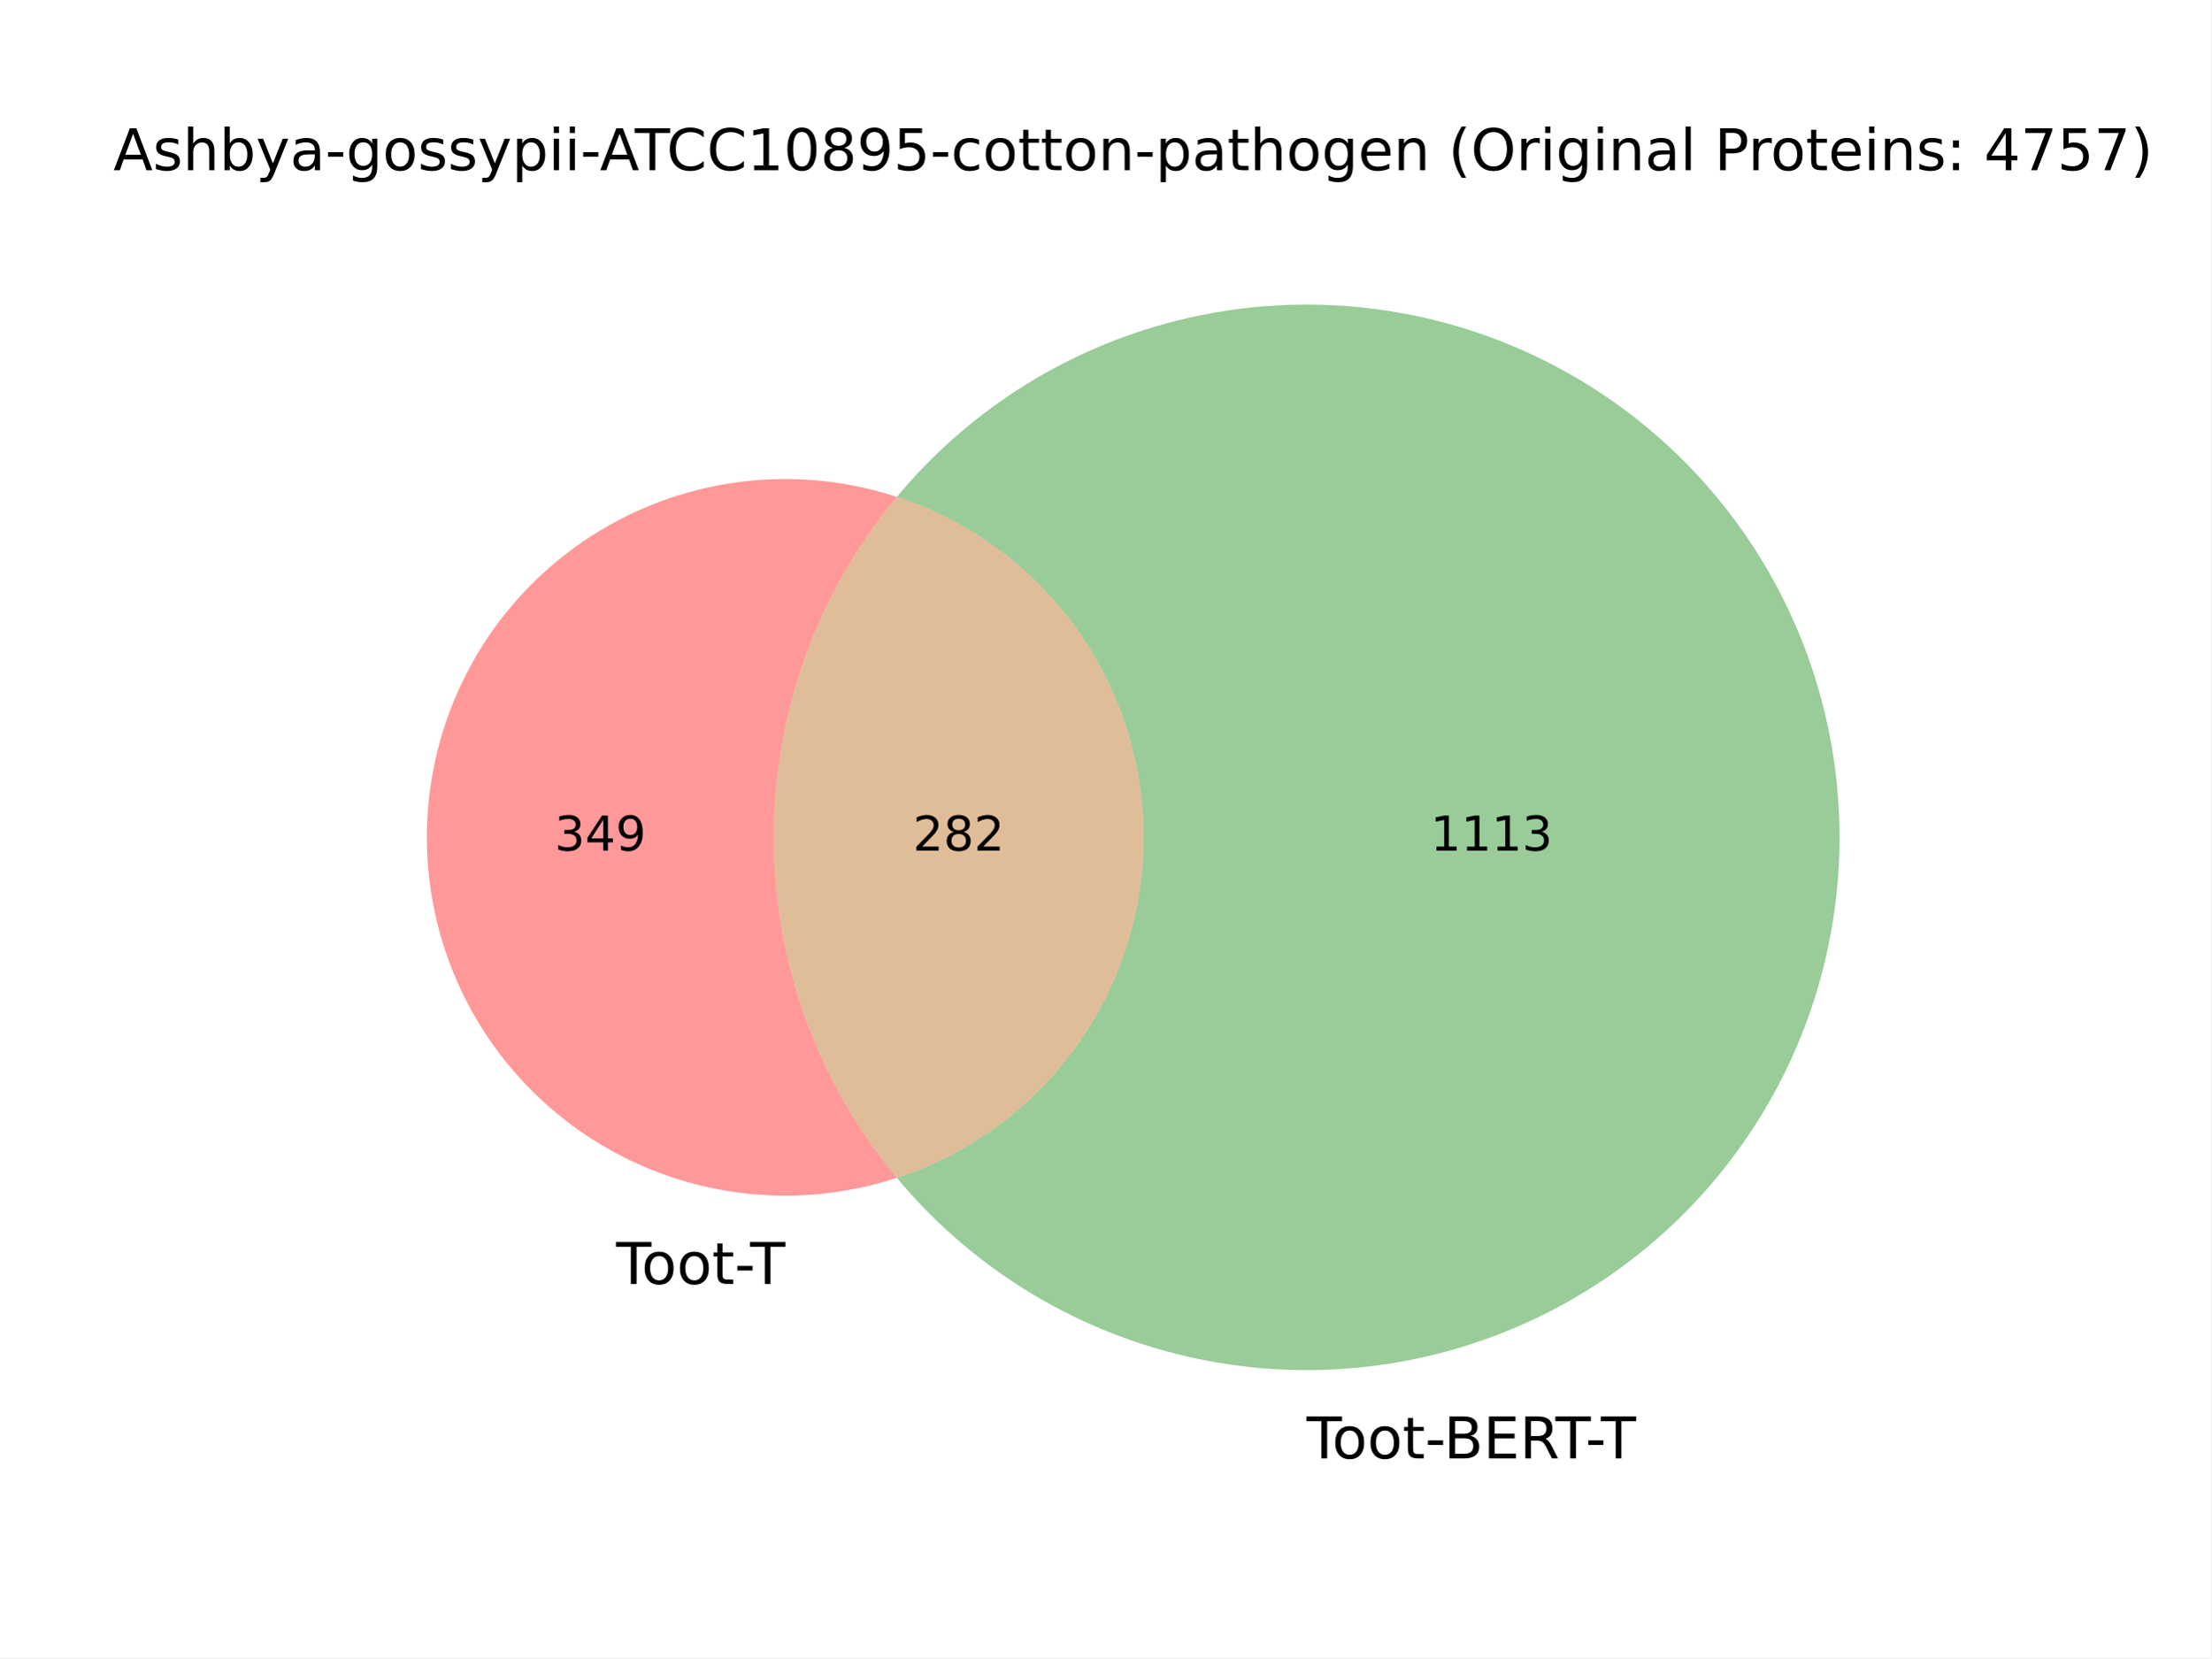
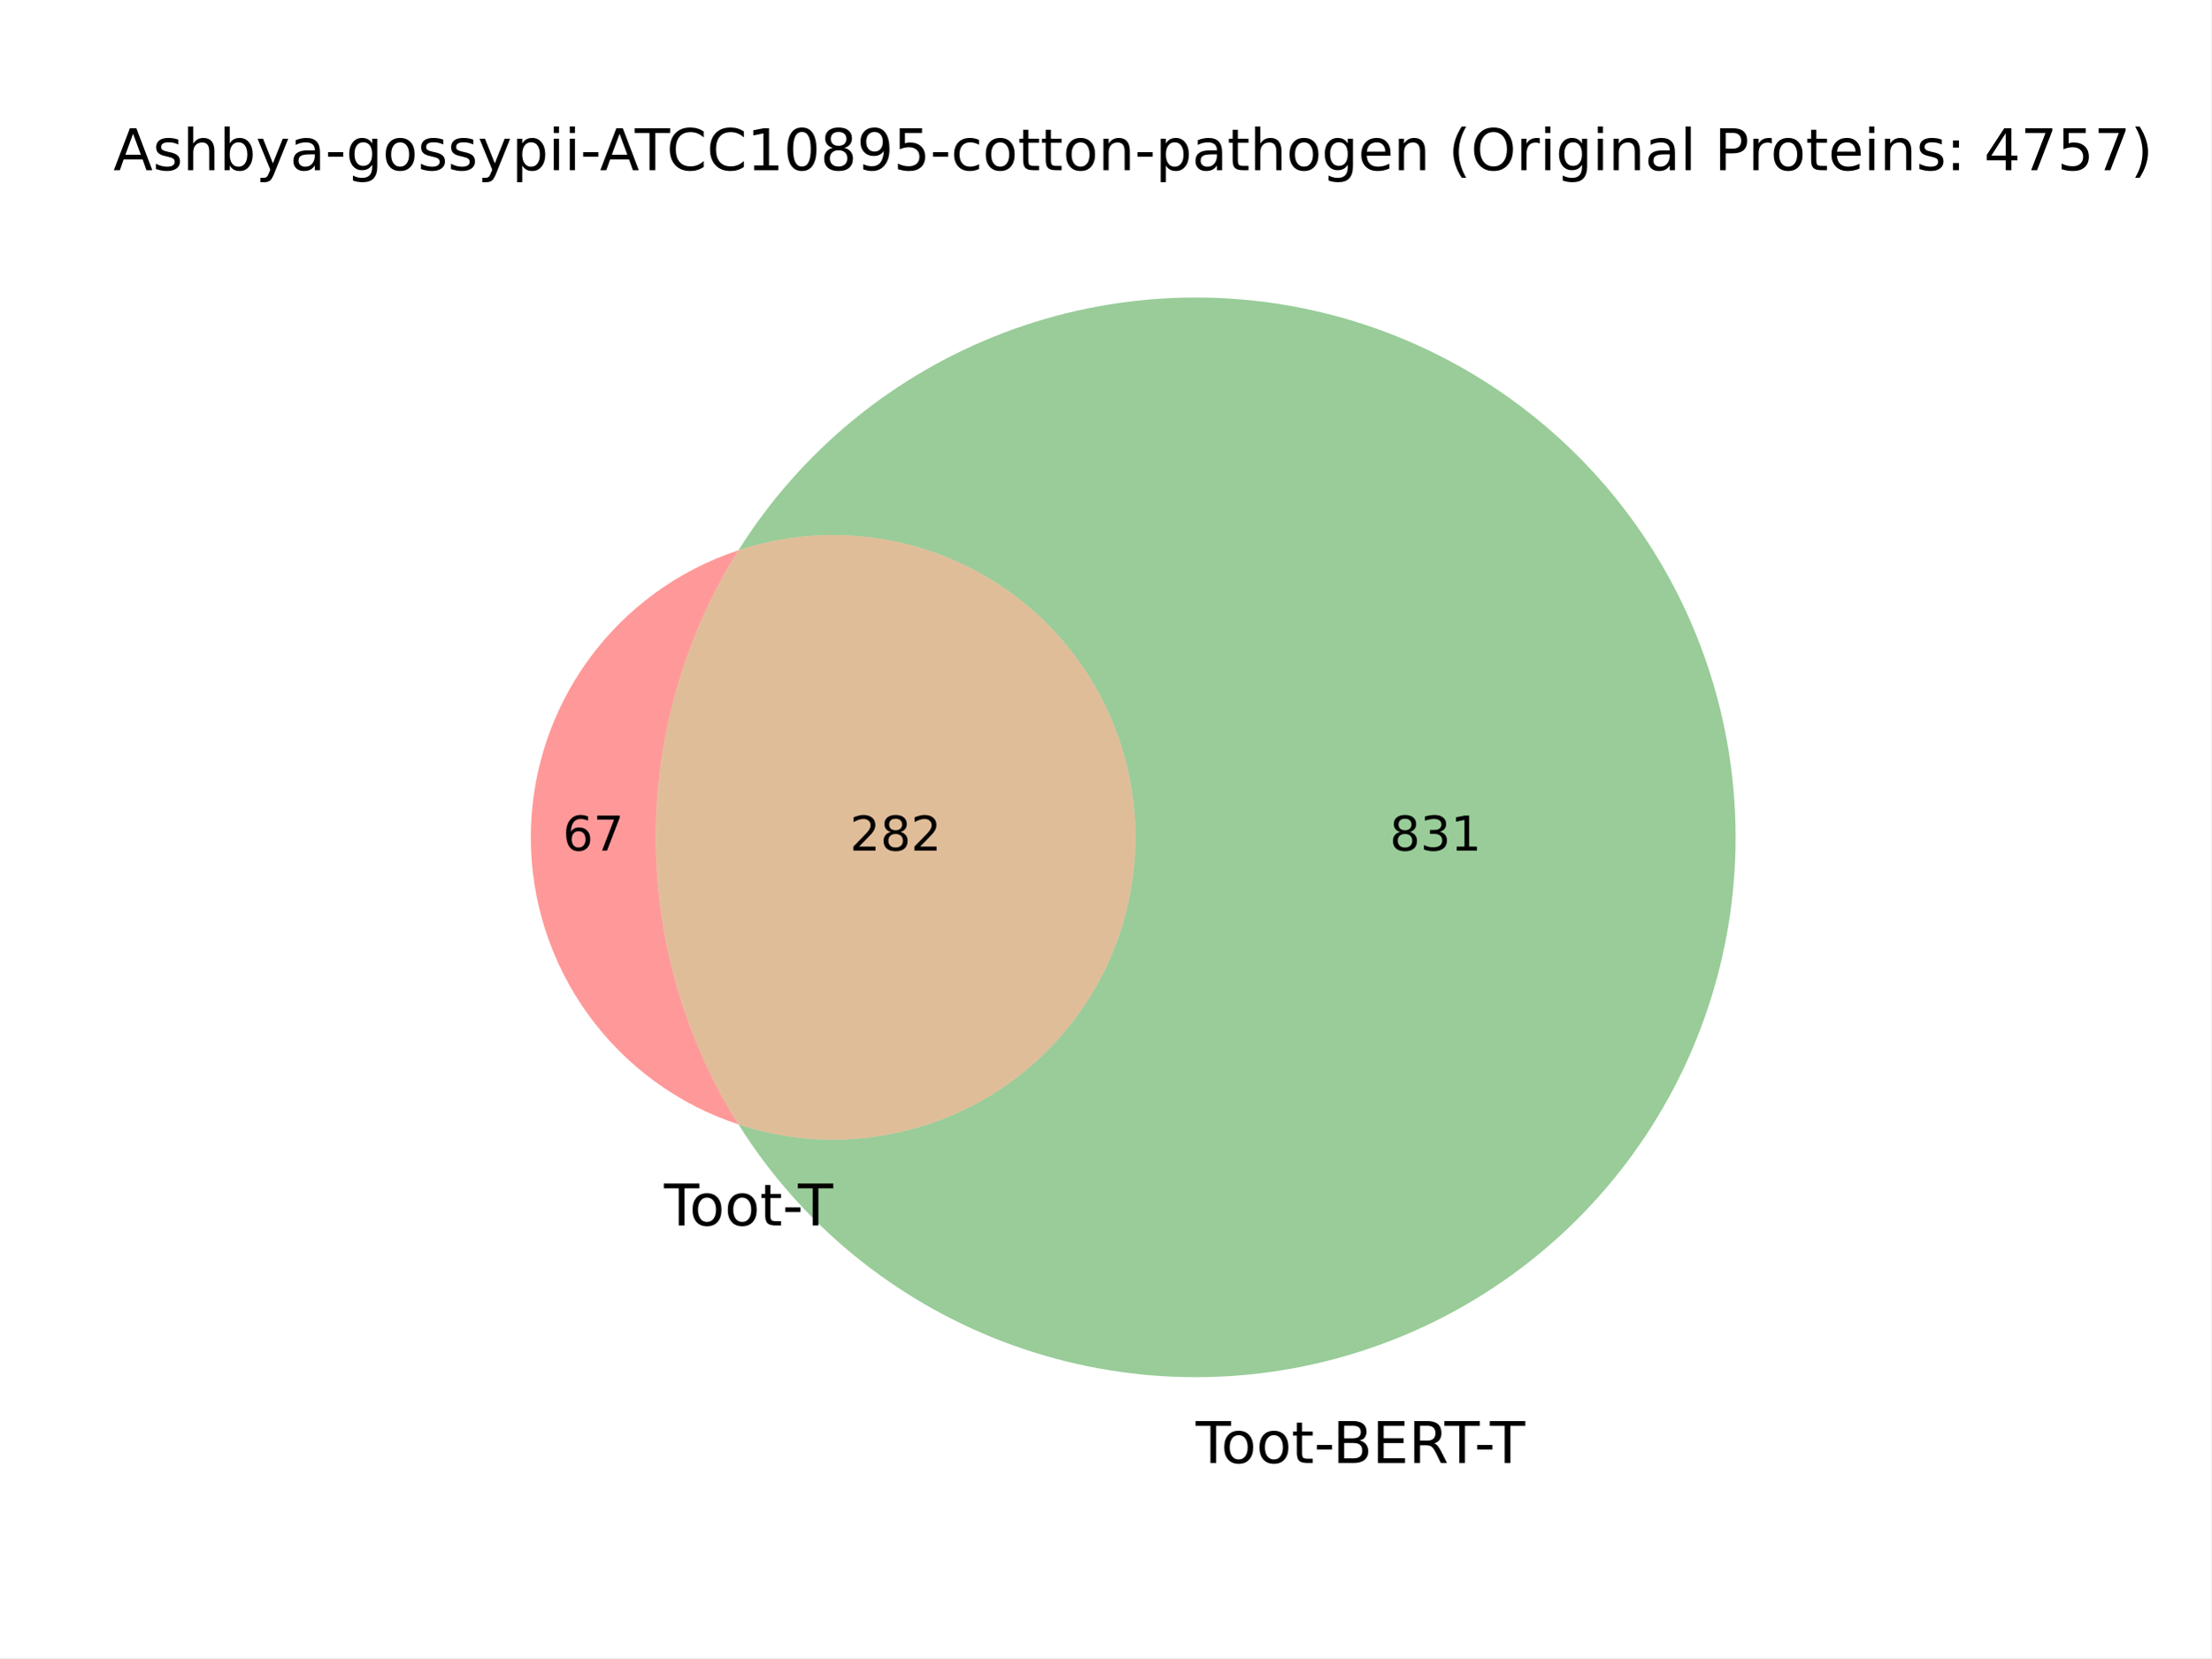
<svg xmlns="http://www.w3.org/2000/svg" xmlns:xlink="http://www.w3.org/1999/xlink" width="460.8pt" height="345.6pt" viewBox="0 0 460.8 345.6" version="1.1">
  <defs>
    <style type="text/css">*{stroke-linejoin: round; stroke-linecap: butt}</style>
  </defs>
  <g id="figure_1">
    <g id="patch_1">
      <path d="M 0 345.6  L 460.8 345.6  L 460.8 0  L 0 0  z " style="fill: #ffffff" />
    </g>
    <g id="axes_1">
      <g id="patch_2">
-         <path d="M 186.907 245.497  C 170.343 225.563 161.27 200.446 161.27 174.528  C 161.27 148.61 170.343 123.493 186.907 103.559  C 175.692 99.882 163.763 98.915 152.103 100.738  C 140.442 102.561 129.378 107.123 119.82 114.048  C 110.263 120.972 102.481 130.065 97.116 140.577  C 91.751 151.09 88.953 162.726 88.953 174.528  C 88.953 186.33 91.751 197.966 97.116 208.479  C 102.481 218.991 110.263 228.084 119.82 235.008  C 129.378 241.933 140.442 246.495 152.103 248.318  C 163.763 250.141 175.692 249.174 186.907 245.497  " clip-path="url(#pf8f9fa66c3)" style="fill: #ff0000; opacity: 0.4" />
+         <path d="M 153.898 234.37  C 142.64 216.443 136.666 195.697 136.666 174.528  C 136.666 153.359 142.64 132.613 153.898 114.686  C 141.306 118.837 130.339 126.857 122.568 137.6  C 114.798 148.343 110.613 161.269 110.613 174.528  C 110.613 187.787 114.798 200.713 122.568 211.456  C 130.339 222.199 141.306 230.219 153.898 234.37  " clip-path="url(#pe916c9d62e)" style="fill: #ff0000; opacity: 0.4" />
      </g>
      <g id="patch_3">
-         <path d="M 186.907 103.559  C 201.86 108.461 214.887 117.966 224.12 130.709  C 233.352 143.452 238.326 158.792 238.326 174.528  C 238.326 190.264 233.352 205.604 224.12 218.347  C 214.887 231.09 201.86 240.595 186.907 245.497  C 194.161 254.227 202.71 261.794 212.257 267.933  C 221.804 274.071 232.236 278.71 243.189 281.688  C 254.142 284.665 265.487 285.946 276.828 285.485  C 288.169 285.024 299.372 282.827 310.047 278.971  C 320.722 275.114 330.743 269.644 339.761 262.751  C 348.778 255.857 356.685 247.622 363.207 238.332  C 369.728 229.043 374.787 218.808 378.207 207.985  C 381.626 197.162 383.367 185.878 383.367 174.528  C 383.367 163.178 381.626 151.894 378.207 141.071  C 374.787 130.248 369.728 120.013 363.207 110.724  C 356.685 101.434 348.778 93.199 339.761 86.305  C 330.743 79.412 320.722 73.942 310.047 70.085  C 299.372 66.229 288.169 64.032 276.828 63.571  C 265.487 63.11 254.142 64.391 243.189 67.368  C 232.236 70.346 221.804 74.985 212.257 81.123  C 202.71 87.262 194.161 94.829 186.907 103.559  " clip-path="url(#pf8f9fa66c3)" style="fill: #008000; opacity: 0.4" />
+         <path d="M 153.898 114.686  C 163.362 111.567 173.433 110.737 183.281 112.265  C 193.128 113.792 202.474 117.635 210.549 123.475  C 218.623 129.316 225.198 136.989 229.732 145.864  C 234.265 154.738 236.63 164.563 236.63 174.528  C 236.63 184.493 234.265 194.318 229.732 203.192  C 225.198 212.067 218.623 219.74 210.549 225.581  C 202.474 231.421 193.128 235.264 183.281 236.791  C 173.433 238.319 163.362 237.489 153.898 234.37  C 160.347 244.639 168.414 253.798 177.786 261.493  C 187.158 269.187 197.712 275.317 209.04 279.643  C 220.368 283.97 232.321 286.437 244.437 286.948  C 256.552 287.46 268.671 286.01 280.323 282.655  C 291.976 279.299 303.01 274.082 312.997 267.205  C 322.985 260.329 331.795 251.882 339.088 242.194  C 346.38 232.506 352.058 221.702 355.902 210.201  C 359.747 198.701 361.707 186.654 361.707 174.528  C 361.707 162.402 359.747 150.355 355.902 138.855  C 352.058 127.354 346.38 116.55 339.088 106.862  C 331.795 97.174 322.985 88.727 312.997 81.851  C 303.01 74.974 291.976 69.757 280.323 66.401  C 268.671 63.046 256.552 61.596 244.437 62.108  C 232.321 62.619 220.368 65.086 209.04 69.413  C 197.712 73.739 187.158 79.869 177.786 87.563  C 168.414 95.258 160.347 104.417 153.898 114.686  " clip-path="url(#pe916c9d62e)" style="fill: #008000; opacity: 0.4" />
      </g>
      <g id="patch_4">
-         <path d="M 186.907 245.497  C 201.86 240.595 214.887 231.09 224.12 218.347  C 233.352 205.604 238.326 190.264 238.326 174.528  C 238.326 158.792 233.352 143.452 224.12 130.709  C 214.887 117.966 201.86 108.461 186.907 103.559  C 170.343 123.493 161.27 148.61 161.27 174.528  C 161.27 200.446 170.343 225.563 186.907 245.497  " clip-path="url(#pf8f9fa66c3)" style="fill: #b25900; opacity: 0.4" />
+         <path d="M 153.898 234.37  C 163.362 237.489 173.433 238.319 183.281 236.791  C 193.128 235.264 202.474 231.421 210.549 225.581  C 218.623 219.74 225.198 212.067 229.732 203.192  C 234.265 194.318 236.63 184.493 236.63 174.528  C 236.63 164.563 234.265 154.738 229.732 145.864  C 225.198 136.989 218.623 129.316 210.549 123.475  C 202.474 117.635 193.128 113.792 183.281 112.265  C 173.433 110.737 163.362 111.567 153.898 114.686  C 142.64 132.613 136.666 153.359 136.666 174.528  C 136.666 195.697 142.64 216.443 153.898 234.37  " clip-path="url(#pe916c9d62e)" style="fill: #b25900; opacity: 0.4" />
      </g>
      <g id="text_1">
-         <g transform="translate(115.5679 177.2874) scale(0.1 -0.1)">
+         <g transform="translate(117.2768 177.2874) scale(0.1 -0.1)">
          <defs>
-             <path id="DejaVuSans-33" d="M 2597 2516  Q 3050 2419 3304 2112  Q 3559 1806 3559 1356  Q 3559 666 3084 287  Q 2609 -91 1734 -91  Q 1441 -91 1130 -33  Q 819 25 488 141  L 488 750  Q 750 597 1062 519  Q 1375 441 1716 441  Q 2309 441 2620 675  Q 2931 909 2931 1356  Q 2931 1769 2642 2001  Q 2353 2234 1838 2234  L 1294 2234  L 1294 2753  L 1863 2753  Q 2328 2753 2575 2939  Q 2822 3125 2822 3475  Q 2822 3834 2567 4026  Q 2313 4219 1838 4219  Q 1578 4219 1281 4162  Q 984 4106 628 3988  L 628 4550  Q 988 4650 1302 4700  Q 1616 4750 1894 4750  Q 2613 4750 3031 4423  Q 3450 4097 3450 3541  Q 3450 3153 3228 2886  Q 3006 2619 2597 2516  z " transform="scale(0.015625)" />
-             <path id="DejaVuSans-34" d="M 2419 4116  L 825 1625  L 2419 1625  L 2419 4116  z M 2253 4666  L 3047 4666  L 3047 1625  L 3713 1625  L 3713 1100  L 3047 1100  L 3047 0  L 2419 0  L 2419 1100  L 313 1100  L 313 1709  L 2253 4666  z " transform="scale(0.015625)" />
-             <path id="DejaVuSans-39" d="M 703 97  L 703 672  Q 941 559 1184 500  Q 1428 441 1663 441  Q 2288 441 2617 861  Q 2947 1281 2994 2138  Q 2813 1869 2534 1725  Q 2256 1581 1919 1581  Q 1219 1581 811 2004  Q 403 2428 403 3163  Q 403 3881 828 4315  Q 1253 4750 1959 4750  Q 2769 4750 3195 4129  Q 3622 3509 3622 2328  Q 3622 1225 3098 567  Q 2575 -91 1691 -91  Q 1453 -91 1209 -44  Q 966 3 703 97  z M 1959 2075  Q 2384 2075 2632 2365  Q 2881 2656 2881 3163  Q 2881 3666 2632 3958  Q 2384 4250 1959 4250  Q 1534 4250 1286 3958  Q 1038 3666 1038 3163  Q 1038 2656 1286 2365  Q 1534 2075 1959 2075  z " transform="scale(0.015625)" />
+             <path id="DejaVuSans-36" d="M 2113 2584  Q 1688 2584 1439 2293  Q 1191 2003 1191 1497  Q 1191 994 1439 701  Q 1688 409 2113 409  Q 2538 409 2786 701  Q 3034 994 3034 1497  Q 3034 2003 2786 2293  Q 2538 2584 2113 2584  z M 3366 4563  L 3366 3988  Q 3128 4100 2886 4159  Q 2644 4219 2406 4219  Q 1781 4219 1451 3797  Q 1122 3375 1075 2522  Q 1259 2794 1537 2939  Q 1816 3084 2150 3084  Q 2853 3084 3261 2657  Q 3669 2231 3669 1497  Q 3669 778 3244 343  Q 2819 -91 2113 -91  Q 1303 -91 875 529  Q 447 1150 447 2328  Q 447 3434 972 4092  Q 1497 4750 2381 4750  Q 2619 4750 2861 4703  Q 3103 4656 3366 4563  z " transform="scale(0.015625)" />
+             <path id="DejaVuSans-37" d="M 525 4666  L 3525 4666  L 3525 4397  L 1831 0  L 1172 0  L 2766 4134  L 525 4134  L 525 4666  z " transform="scale(0.015625)" />
          </defs>
-           <use xlink:href="#DejaVuSans-33" />
-           <use xlink:href="#DejaVuSans-34" x="63.623" />
-           <use xlink:href="#DejaVuSans-39" x="127.246" />
+           <use xlink:href="#DejaVuSans-36" />
+           <use xlink:href="#DejaVuSans-37" x="63.623" />
        </g>
      </g>
      <g id="text_2">
-         <g transform="translate(298.1211 177.2874) scale(0.1 -0.1)">
+         <g transform="translate(289.6245 177.2874) scale(0.1 -0.1)">
          <defs>
+             <path id="DejaVuSans-38" d="M 2034 2216  Q 1584 2216 1326 1975  Q 1069 1734 1069 1313  Q 1069 891 1326 650  Q 1584 409 2034 409  Q 2484 409 2743 651  Q 3003 894 3003 1313  Q 3003 1734 2745 1975  Q 2488 2216 2034 2216  z M 1403 2484  Q 997 2584 770 2862  Q 544 3141 544 3541  Q 544 4100 942 4425  Q 1341 4750 2034 4750  Q 2731 4750 3128 4425  Q 3525 4100 3525 3541  Q 3525 3141 3298 2862  Q 3072 2584 2669 2484  Q 3125 2378 3379 2068  Q 3634 1759 3634 1313  Q 3634 634 3220 271  Q 2806 -91 2034 -91  Q 1263 -91 848 271  Q 434 634 434 1313  Q 434 1759 690 2068  Q 947 2378 1403 2484  z M 1172 3481  Q 1172 3119 1398 2916  Q 1625 2713 2034 2713  Q 2441 2713 2670 2916  Q 2900 3119 2900 3481  Q 2900 3844 2670 4047  Q 2441 4250 2034 4250  Q 1625 4250 1398 4047  Q 1172 3844 1172 3481  z " transform="scale(0.015625)" />
+             <path id="DejaVuSans-33" d="M 2597 2516  Q 3050 2419 3304 2112  Q 3559 1806 3559 1356  Q 3559 666 3084 287  Q 2609 -91 1734 -91  Q 1441 -91 1130 -33  Q 819 25 488 141  L 488 750  Q 750 597 1062 519  Q 1375 441 1716 441  Q 2309 441 2620 675  Q 2931 909 2931 1356  Q 2931 1769 2642 2001  Q 2353 2234 1838 2234  L 1294 2234  L 1294 2753  L 1863 2753  Q 2328 2753 2575 2939  Q 2822 3125 2822 3475  Q 2822 3834 2567 4026  Q 2313 4219 1838 4219  Q 1578 4219 1281 4162  Q 984 4106 628 3988  L 628 4550  Q 988 4650 1302 4700  Q 1616 4750 1894 4750  Q 2613 4750 3031 4423  Q 3450 4097 3450 3541  Q 3450 3153 3228 2886  Q 3006 2619 2597 2516  z " transform="scale(0.015625)" />
            <path id="DejaVuSans-31" d="M 794 531  L 1825 531  L 1825 4091  L 703 3866  L 703 4441  L 1819 4666  L 2450 4666  L 2450 531  L 3481 531  L 3481 0  L 794 0  L 794 531  z " transform="scale(0.015625)" />
          </defs>
-           <use xlink:href="#DejaVuSans-31" />
-           <use xlink:href="#DejaVuSans-31" x="63.623" />
+           <use xlink:href="#DejaVuSans-38" />
+           <use xlink:href="#DejaVuSans-33" x="63.623" />
          <use xlink:href="#DejaVuSans-31" x="127.246" />
-           <use xlink:href="#DejaVuSans-33" x="190.869" />
        </g>
      </g>
      <g id="text_3">
-         <g transform="translate(190.254 177.2874) scale(0.1 -0.1)">
+         <g transform="translate(177.1038 177.2874) scale(0.1 -0.1)">
          <defs>
            <path id="DejaVuSans-32" d="M 1228 531  L 3431 531  L 3431 0  L 469 0  L 469 531  Q 828 903 1448 1529  Q 2069 2156 2228 2338  Q 2531 2678 2651 2914  Q 2772 3150 2772 3378  Q 2772 3750 2511 3984  Q 2250 4219 1831 4219  Q 1534 4219 1204 4116  Q 875 4013 500 3803  L 500 4441  Q 881 4594 1212 4672  Q 1544 4750 1819 4750  Q 2544 4750 2975 4387  Q 3406 4025 3406 3419  Q 3406 3131 3298 2873  Q 3191 2616 2906 2266  Q 2828 2175 2409 1742  Q 1991 1309 1228 531  z " transform="scale(0.015625)" />
-             <path id="DejaVuSans-38" d="M 2034 2216  Q 1584 2216 1326 1975  Q 1069 1734 1069 1313  Q 1069 891 1326 650  Q 1584 409 2034 409  Q 2484 409 2743 651  Q 3003 894 3003 1313  Q 3003 1734 2745 1975  Q 2488 2216 2034 2216  z M 1403 2484  Q 997 2584 770 2862  Q 544 3141 544 3541  Q 544 4100 942 4425  Q 1341 4750 2034 4750  Q 2731 4750 3128 4425  Q 3525 4100 3525 3541  Q 3525 3141 3298 2862  Q 3072 2584 2669 2484  Q 3125 2378 3379 2068  Q 3634 1759 3634 1313  Q 3634 634 3220 271  Q 2806 -91 2034 -91  Q 1263 -91 848 271  Q 434 634 434 1313  Q 434 1759 690 2068  Q 947 2378 1403 2484  z M 1172 3481  Q 1172 3119 1398 2916  Q 1625 2713 2034 2713  Q 2441 2713 2670 2916  Q 2900 3119 2900 3481  Q 2900 3844 2670 4047  Q 2441 4250 2034 4250  Q 1625 4250 1398 4047  Q 1172 3844 1172 3481  z " transform="scale(0.015625)" />
          </defs>
          <use xlink:href="#DejaVuSans-32" />
          <use xlink:href="#DejaVuSans-38" x="63.623" />
          <use xlink:href="#DejaVuSans-32" x="127.246" />
        </g>
      </g>
      <g id="text_4">
-         <g transform="translate(128.3969 267.6189) scale(0.12 -0.12)">
+         <g transform="translate(138.3787 255.4309) scale(0.12 -0.12)">
          <defs>
            <path id="DejaVuSans-54" d="M -19 4666  L 3928 4666  L 3928 4134  L 2272 4134  L 2272 0  L 1638 0  L 1638 4134  L -19 4134  L -19 4666  z " transform="scale(0.015625)" />
            <path id="DejaVuSans-6f" d="M 1959 3097  Q 1497 3097 1228 2736  Q 959 2375 959 1747  Q 959 1119 1226 758  Q 1494 397 1959 397  Q 2419 397 2687 759  Q 2956 1122 2956 1747  Q 2956 2369 2687 2733  Q 2419 3097 1959 3097  z M 1959 3584  Q 2709 3584 3137 3096  Q 3566 2609 3566 1747  Q 3566 888 3137 398  Q 2709 -91 1959 -91  Q 1206 -91 779 398  Q 353 888 353 1747  Q 353 2609 779 3096  Q 1206 3584 1959 3584  z " transform="scale(0.015625)" />
            <path id="DejaVuSans-74" d="M 1172 4494  L 1172 3500  L 2356 3500  L 2356 3053  L 1172 3053  L 1172 1153  Q 1172 725 1289 603  Q 1406 481 1766 481  L 2356 481  L 2356 0  L 1766 0  Q 1100 0 847 248  Q 594 497 594 1153  L 594 3053  L 172 3053  L 172 3500  L 594 3500  L 594 4494  L 1172 4494  z " transform="scale(0.015625)" />
            <path id="DejaVuSans-2d" d="M 313 2009  L 1997 2009  L 1997 1497  L 313 1497  L 313 2009  z " transform="scale(0.015625)" />
          </defs>
          <use xlink:href="#DejaVuSans-54" />
          <use xlink:href="#DejaVuSans-6f" x="44.084" />
          <use xlink:href="#DejaVuSans-6f" x="105.266" />
          <use xlink:href="#DejaVuSans-74" x="166.447" />
          <use xlink:href="#DejaVuSans-2d" x="205.656" />
          <use xlink:href="#DejaVuSans-54" x="232.615" />
        </g>
      </g>
      <g id="text_5">
-         <g transform="translate(272.3183 303.9812) scale(0.12 -0.12)">
+         <g transform="translate(249.1863 304.9433) scale(0.12 -0.12)">
          <defs>
            <path id="DejaVuSans-42" d="M 1259 2228  L 1259 519  L 2272 519  Q 2781 519 3026 730  Q 3272 941 3272 1375  Q 3272 1813 3026 2020  Q 2781 2228 2272 2228  L 1259 2228  z M 1259 4147  L 1259 2741  L 2194 2741  Q 2656 2741 2882 2914  Q 3109 3088 3109 3444  Q 3109 3797 2882 3972  Q 2656 4147 2194 4147  L 1259 4147  z M 628 4666  L 2241 4666  Q 2963 4666 3353 4366  Q 3744 4066 3744 3513  Q 3744 3084 3544 2831  Q 3344 2578 2956 2516  Q 3422 2416 3680 2098  Q 3938 1781 3938 1306  Q 3938 681 3513 340  Q 3088 0 2303 0  L 628 0  L 628 4666  z " transform="scale(0.015625)" />
            <path id="DejaVuSans-45" d="M 628 4666  L 3578 4666  L 3578 4134  L 1259 4134  L 1259 2753  L 3481 2753  L 3481 2222  L 1259 2222  L 1259 531  L 3634 531  L 3634 0  L 628 0  L 628 4666  z " transform="scale(0.015625)" />
            <path id="DejaVuSans-52" d="M 2841 2188  Q 3044 2119 3236 1894  Q 3428 1669 3622 1275  L 4263 0  L 3584 0  L 2988 1197  Q 2756 1666 2539 1819  Q 2322 1972 1947 1972  L 1259 1972  L 1259 0  L 628 0  L 628 4666  L 2053 4666  Q 2853 4666 3247 4331  Q 3641 3997 3641 3322  Q 3641 2881 3436 2590  Q 3231 2300 2841 2188  z M 1259 4147  L 1259 2491  L 2053 2491  Q 2509 2491 2742 2702  Q 2975 2913 2975 3322  Q 2975 3731 2742 3939  Q 2509 4147 2053 4147  L 1259 4147  z " transform="scale(0.015625)" />
          </defs>
          <use xlink:href="#DejaVuSans-54" />
          <use xlink:href="#DejaVuSans-6f" x="44.084" />
          <use xlink:href="#DejaVuSans-6f" x="105.266" />
          <use xlink:href="#DejaVuSans-74" x="166.447" />
          <use xlink:href="#DejaVuSans-2d" x="205.656" />
          <use xlink:href="#DejaVuSans-42" x="238.115" />
          <use xlink:href="#DejaVuSans-45" x="306.719" />
          <use xlink:href="#DejaVuSans-52" x="369.902" />
          <use xlink:href="#DejaVuSans-54" x="432.135" />
          <use xlink:href="#DejaVuSans-2d" x="484.094" />
          <use xlink:href="#DejaVuSans-54" x="511.053" />
        </g>
      </g>
      <g id="text_6">
        <g transform="translate(23.63156 35.472) scale(0.12 -0.12)">
          <defs>
            <path id="DejaVuSans-41" d="M 2188 4044  L 1331 1722  L 3047 1722  L 2188 4044  z M 1831 4666  L 2547 4666  L 4325 0  L 3669 0  L 3244 1197  L 1141 1197  L 716 0  L 50 0  L 1831 4666  z " transform="scale(0.015625)" />
            <path id="DejaVuSans-73" d="M 2834 3397  L 2834 2853  Q 2591 2978 2328 3040  Q 2066 3103 1784 3103  Q 1356 3103 1142 2972  Q 928 2841 928 2578  Q 928 2378 1081 2264  Q 1234 2150 1697 2047  L 1894 2003  Q 2506 1872 2764 1633  Q 3022 1394 3022 966  Q 3022 478 2636 193  Q 2250 -91 1575 -91  Q 1294 -91 989 -36  Q 684 19 347 128  L 347 722  Q 666 556 975 473  Q 1284 391 1588 391  Q 1994 391 2212 530  Q 2431 669 2431 922  Q 2431 1156 2273 1281  Q 2116 1406 1581 1522  L 1381 1569  Q 847 1681 609 1914  Q 372 2147 372 2553  Q 372 3047 722 3315  Q 1072 3584 1716 3584  Q 2034 3584 2315 3537  Q 2597 3491 2834 3397  z " transform="scale(0.015625)" />
            <path id="DejaVuSans-68" d="M 3513 2113  L 3513 0  L 2938 0  L 2938 2094  Q 2938 2591 2744 2837  Q 2550 3084 2163 3084  Q 1697 3084 1428 2787  Q 1159 2491 1159 1978  L 1159 0  L 581 0  L 581 4863  L 1159 4863  L 1159 2956  Q 1366 3272 1645 3428  Q 1925 3584 2291 3584  Q 2894 3584 3203 3211  Q 3513 2838 3513 2113  z " transform="scale(0.015625)" />
            <path id="DejaVuSans-62" d="M 3116 1747  Q 3116 2381 2855 2742  Q 2594 3103 2138 3103  Q 1681 3103 1420 2742  Q 1159 2381 1159 1747  Q 1159 1113 1420 752  Q 1681 391 2138 391  Q 2594 391 2855 752  Q 3116 1113 3116 1747  z M 1159 2969  Q 1341 3281 1617 3432  Q 1894 3584 2278 3584  Q 2916 3584 3314 3078  Q 3713 2572 3713 1747  Q 3713 922 3314 415  Q 2916 -91 2278 -91  Q 1894 -91 1617 61  Q 1341 213 1159 525  L 1159 0  L 581 0  L 581 4863  L 1159 4863  L 1159 2969  z " transform="scale(0.015625)" />
            <path id="DejaVuSans-79" d="M 2059 -325  Q 1816 -950 1584 -1140  Q 1353 -1331 966 -1331  L 506 -1331  L 506 -850  L 844 -850  Q 1081 -850 1212 -737  Q 1344 -625 1503 -206  L 1606 56  L 191 3500  L 800 3500  L 1894 763  L 2988 3500  L 3597 3500  L 2059 -325  z " transform="scale(0.015625)" />
            <path id="DejaVuSans-61" d="M 2194 1759  Q 1497 1759 1228 1600  Q 959 1441 959 1056  Q 959 750 1161 570  Q 1363 391 1709 391  Q 2188 391 2477 730  Q 2766 1069 2766 1631  L 2766 1759  L 2194 1759  z M 3341 1997  L 3341 0  L 2766 0  L 2766 531  Q 2569 213 2275 61  Q 1981 -91 1556 -91  Q 1019 -91 701 211  Q 384 513 384 1019  Q 384 1609 779 1909  Q 1175 2209 1959 2209  L 2766 2209  L 2766 2266  Q 2766 2663 2505 2880  Q 2244 3097 1772 3097  Q 1472 3097 1187 3025  Q 903 2953 641 2809  L 641 3341  Q 956 3463 1253 3523  Q 1550 3584 1831 3584  Q 2591 3584 2966 3190  Q 3341 2797 3341 1997  z " transform="scale(0.015625)" />
            <path id="DejaVuSans-67" d="M 2906 1791  Q 2906 2416 2648 2759  Q 2391 3103 1925 3103  Q 1463 3103 1205 2759  Q 947 2416 947 1791  Q 947 1169 1205 825  Q 1463 481 1925 481  Q 2391 481 2648 825  Q 2906 1169 2906 1791  z M 3481 434  Q 3481 -459 3084 -895  Q 2688 -1331 1869 -1331  Q 1566 -1331 1297 -1286  Q 1028 -1241 775 -1147  L 775 -588  Q 1028 -725 1275 -790  Q 1522 -856 1778 -856  Q 2344 -856 2625 -561  Q 2906 -266 2906 331  L 2906 616  Q 2728 306 2450 153  Q 2172 0 1784 0  Q 1141 0 747 490  Q 353 981 353 1791  Q 353 2603 747 3093  Q 1141 3584 1784 3584  Q 2172 3584 2450 3431  Q 2728 3278 2906 2969  L 2906 3500  L 3481 3500  L 3481 434  z " transform="scale(0.015625)" />
            <path id="DejaVuSans-70" d="M 1159 525  L 1159 -1331  L 581 -1331  L 581 3500  L 1159 3500  L 1159 2969  Q 1341 3281 1617 3432  Q 1894 3584 2278 3584  Q 2916 3584 3314 3078  Q 3713 2572 3713 1747  Q 3713 922 3314 415  Q 2916 -91 2278 -91  Q 1894 -91 1617 61  Q 1341 213 1159 525  z M 3116 1747  Q 3116 2381 2855 2742  Q 2594 3103 2138 3103  Q 1681 3103 1420 2742  Q 1159 2381 1159 1747  Q 1159 1113 1420 752  Q 1681 391 2138 391  Q 2594 391 2855 752  Q 3116 1113 3116 1747  z " transform="scale(0.015625)" />
            <path id="DejaVuSans-69" d="M 603 3500  L 1178 3500  L 1178 0  L 603 0  L 603 3500  z M 603 4863  L 1178 4863  L 1178 4134  L 603 4134  L 603 4863  z " transform="scale(0.015625)" />
            <path id="DejaVuSans-43" d="M 4122 4306  L 4122 3641  Q 3803 3938 3442 4084  Q 3081 4231 2675 4231  Q 1875 4231 1450 3742  Q 1025 3253 1025 2328  Q 1025 1406 1450 917  Q 1875 428 2675 428  Q 3081 428 3442 575  Q 3803 722 4122 1019  L 4122 359  Q 3791 134 3420 21  Q 3050 -91 2638 -91  Q 1578 -91 968 557  Q 359 1206 359 2328  Q 359 3453 968 4101  Q 1578 4750 2638 4750  Q 3056 4750 3426 4639  Q 3797 4528 4122 4306  z " transform="scale(0.015625)" />
            <path id="DejaVuSans-30" d="M 2034 4250  Q 1547 4250 1301 3770  Q 1056 3291 1056 2328  Q 1056 1369 1301 889  Q 1547 409 2034 409  Q 2525 409 2770 889  Q 3016 1369 3016 2328  Q 3016 3291 2770 3770  Q 2525 4250 2034 4250  z M 2034 4750  Q 2819 4750 3233 4129  Q 3647 3509 3647 2328  Q 3647 1150 3233 529  Q 2819 -91 2034 -91  Q 1250 -91 836 529  Q 422 1150 422 2328  Q 422 3509 836 4129  Q 1250 4750 2034 4750  z " transform="scale(0.015625)" />
+             <path id="DejaVuSans-39" d="M 703 97  L 703 672  Q 941 559 1184 500  Q 1428 441 1663 441  Q 2288 441 2617 861  Q 2947 1281 2994 2138  Q 2813 1869 2534 1725  Q 2256 1581 1919 1581  Q 1219 1581 811 2004  Q 403 2428 403 3163  Q 403 3881 828 4315  Q 1253 4750 1959 4750  Q 2769 4750 3195 4129  Q 3622 3509 3622 2328  Q 3622 1225 3098 567  Q 2575 -91 1691 -91  Q 1453 -91 1209 -44  Q 966 3 703 97  z M 1959 2075  Q 2384 2075 2632 2365  Q 2881 2656 2881 3163  Q 2881 3666 2632 3958  Q 2384 4250 1959 4250  Q 1534 4250 1286 3958  Q 1038 3666 1038 3163  Q 1038 2656 1286 2365  Q 1534 2075 1959 2075  z " transform="scale(0.015625)" />
            <path id="DejaVuSans-35" d="M 691 4666  L 3169 4666  L 3169 4134  L 1269 4134  L 1269 2991  Q 1406 3038 1543 3061  Q 1681 3084 1819 3084  Q 2600 3084 3056 2656  Q 3513 2228 3513 1497  Q 3513 744 3044 326  Q 2575 -91 1722 -91  Q 1428 -91 1123 -41  Q 819 9 494 109  L 494 744  Q 775 591 1075 516  Q 1375 441 1709 441  Q 2250 441 2565 725  Q 2881 1009 2881 1497  Q 2881 1984 2565 2268  Q 2250 2553 1709 2553  Q 1456 2553 1204 2497  Q 953 2441 691 2322  L 691 4666  z " transform="scale(0.015625)" />
            <path id="DejaVuSans-63" d="M 3122 3366  L 3122 2828  Q 2878 2963 2633 3030  Q 2388 3097 2138 3097  Q 1578 3097 1268 2742  Q 959 2388 959 1747  Q 959 1106 1268 751  Q 1578 397 2138 397  Q 2388 397 2633 464  Q 2878 531 3122 666  L 3122 134  Q 2881 22 2623 -34  Q 2366 -91 2075 -91  Q 1284 -91 818 406  Q 353 903 353 1747  Q 353 2603 823 3093  Q 1294 3584 2113 3584  Q 2378 3584 2631 3529  Q 2884 3475 3122 3366  z " transform="scale(0.015625)" />
            <path id="DejaVuSans-6e" d="M 3513 2113  L 3513 0  L 2938 0  L 2938 2094  Q 2938 2591 2744 2837  Q 2550 3084 2163 3084  Q 1697 3084 1428 2787  Q 1159 2491 1159 1978  L 1159 0  L 581 0  L 581 3500  L 1159 3500  L 1159 2956  Q 1366 3272 1645 3428  Q 1925 3584 2291 3584  Q 2894 3584 3203 3211  Q 3513 2838 3513 2113  z " transform="scale(0.015625)" />
            <path id="DejaVuSans-65" d="M 3597 1894  L 3597 1613  L 953 1613  Q 991 1019 1311 708  Q 1631 397 2203 397  Q 2534 397 2845 478  Q 3156 559 3463 722  L 3463 178  Q 3153 47 2828 -22  Q 2503 -91 2169 -91  Q 1331 -91 842 396  Q 353 884 353 1716  Q 353 2575 817 3079  Q 1281 3584 2069 3584  Q 2775 3584 3186 3129  Q 3597 2675 3597 1894  z M 3022 2063  Q 3016 2534 2758 2815  Q 2500 3097 2075 3097  Q 1594 3097 1305 2825  Q 1016 2553 972 2059  L 3022 2063  z " transform="scale(0.015625)" />
            <path id="DejaVuSans-20" transform="scale(0.015625)" />
            <path id="DejaVuSans-28" d="M 1984 4856  Q 1566 4138 1362 3434  Q 1159 2731 1159 2009  Q 1159 1288 1364 580  Q 1569 -128 1984 -844  L 1484 -844  Q 1016 -109 783 600  Q 550 1309 550 2009  Q 550 2706 781 3412  Q 1013 4119 1484 4856  L 1984 4856  z " transform="scale(0.015625)" />
            <path id="DejaVuSans-4f" d="M 2522 4238  Q 1834 4238 1429 3725  Q 1025 3213 1025 2328  Q 1025 1447 1429 934  Q 1834 422 2522 422  Q 3209 422 3611 934  Q 4013 1447 4013 2328  Q 4013 3213 3611 3725  Q 3209 4238 2522 4238  z M 2522 4750  Q 3503 4750 4090 4092  Q 4678 3434 4678 2328  Q 4678 1225 4090 567  Q 3503 -91 2522 -91  Q 1538 -91 948 565  Q 359 1222 359 2328  Q 359 3434 948 4092  Q 1538 4750 2522 4750  z " transform="scale(0.015625)" />
            <path id="DejaVuSans-72" d="M 2631 2963  Q 2534 3019 2420 3045  Q 2306 3072 2169 3072  Q 1681 3072 1420 2755  Q 1159 2438 1159 1844  L 1159 0  L 581 0  L 581 3500  L 1159 3500  L 1159 2956  Q 1341 3275 1631 3429  Q 1922 3584 2338 3584  Q 2397 3584 2469 3576  Q 2541 3569 2628 3553  L 2631 2963  z " transform="scale(0.015625)" />
            <path id="DejaVuSans-6c" d="M 603 4863  L 1178 4863  L 1178 0  L 603 0  L 603 4863  z " transform="scale(0.015625)" />
            <path id="DejaVuSans-50" d="M 1259 4147  L 1259 2394  L 2053 2394  Q 2494 2394 2734 2622  Q 2975 2850 2975 3272  Q 2975 3691 2734 3919  Q 2494 4147 2053 4147  L 1259 4147  z M 628 4666  L 2053 4666  Q 2838 4666 3239 4311  Q 3641 3956 3641 3272  Q 3641 2581 3239 2228  Q 2838 1875 2053 1875  L 1259 1875  L 1259 0  L 628 0  L 628 4666  z " transform="scale(0.015625)" />
            <path id="DejaVuSans-3a" d="M 750 794  L 1409 794  L 1409 0  L 750 0  L 750 794  z M 750 3309  L 1409 3309  L 1409 2516  L 750 2516  L 750 3309  z " transform="scale(0.015625)" />
-             <path id="DejaVuSans-37" d="M 525 4666  L 3525 4666  L 3525 4397  L 1831 0  L 1172 0  L 2766 4134  L 525 4134  L 525 4666  z " transform="scale(0.015625)" />
+             <path id="DejaVuSans-34" d="M 2419 4116  L 825 1625  L 2419 1625  L 2419 4116  z M 2253 4666  L 3047 4666  L 3047 1625  L 3713 1625  L 3713 1100  L 3047 1100  L 3047 0  L 2419 0  L 2419 1100  L 313 1100  L 313 1709  L 2253 4666  z " transform="scale(0.015625)" />
            <path id="DejaVuSans-29" d="M 513 4856  L 1013 4856  Q 1481 4119 1714 3412  Q 1947 2706 1947 2009  Q 1947 1309 1714 600  Q 1481 -109 1013 -844  L 513 -844  Q 928 -128 1133 580  Q 1338 1288 1338 2009  Q 1338 2731 1133 3434  Q 928 4138 513 4856  z " transform="scale(0.015625)" />
          </defs>
          <use xlink:href="#DejaVuSans-41" />
          <use xlink:href="#DejaVuSans-73" x="68.408" />
          <use xlink:href="#DejaVuSans-68" x="120.508" />
          <use xlink:href="#DejaVuSans-62" x="183.887" />
          <use xlink:href="#DejaVuSans-79" x="247.363" />
          <use xlink:href="#DejaVuSans-61" x="306.543" />
          <use xlink:href="#DejaVuSans-2d" x="367.822" />
          <use xlink:href="#DejaVuSans-67" x="403.906" />
          <use xlink:href="#DejaVuSans-6f" x="467.383" />
          <use xlink:href="#DejaVuSans-73" x="528.564" />
          <use xlink:href="#DejaVuSans-73" x="580.664" />
          <use xlink:href="#DejaVuSans-79" x="632.764" />
          <use xlink:href="#DejaVuSans-70" x="691.943" />
          <use xlink:href="#DejaVuSans-69" x="755.42" />
          <use xlink:href="#DejaVuSans-69" x="783.203" />
          <use xlink:href="#DejaVuSans-2d" x="810.986" />
          <use xlink:href="#DejaVuSans-41" x="844.82" />
          <use xlink:href="#DejaVuSans-54" x="905.479" />
          <use xlink:href="#DejaVuSans-43" x="960.688" />
          <use xlink:href="#DejaVuSans-43" x="1030.512" />
          <use xlink:href="#DejaVuSans-31" x="1100.336" />
          <use xlink:href="#DejaVuSans-30" x="1163.959" />
          <use xlink:href="#DejaVuSans-38" x="1227.582" />
          <use xlink:href="#DejaVuSans-39" x="1291.205" />
          <use xlink:href="#DejaVuSans-35" x="1354.828" />
          <use xlink:href="#DejaVuSans-2d" x="1418.451" />
          <use xlink:href="#DejaVuSans-63" x="1454.535" />
          <use xlink:href="#DejaVuSans-6f" x="1509.516" />
          <use xlink:href="#DejaVuSans-74" x="1570.697" />
          <use xlink:href="#DejaVuSans-74" x="1609.906" />
          <use xlink:href="#DejaVuSans-6f" x="1649.115" />
          <use xlink:href="#DejaVuSans-6e" x="1710.297" />
          <use xlink:href="#DejaVuSans-2d" x="1773.676" />
          <use xlink:href="#DejaVuSans-70" x="1809.76" />
          <use xlink:href="#DejaVuSans-61" x="1873.236" />
          <use xlink:href="#DejaVuSans-74" x="1934.516" />
          <use xlink:href="#DejaVuSans-68" x="1973.725" />
          <use xlink:href="#DejaVuSans-6f" x="2037.104" />
          <use xlink:href="#DejaVuSans-67" x="2098.285" />
          <use xlink:href="#DejaVuSans-65" x="2161.762" />
          <use xlink:href="#DejaVuSans-6e" x="2223.285" />
          <use xlink:href="#DejaVuSans-20" x="2286.664" />
          <use xlink:href="#DejaVuSans-28" x="2318.451" />
          <use xlink:href="#DejaVuSans-4f" x="2357.465" />
          <use xlink:href="#DejaVuSans-72" x="2436.176" />
          <use xlink:href="#DejaVuSans-69" x="2477.289" />
          <use xlink:href="#DejaVuSans-67" x="2505.072" />
          <use xlink:href="#DejaVuSans-69" x="2568.549" />
          <use xlink:href="#DejaVuSans-6e" x="2596.332" />
          <use xlink:href="#DejaVuSans-61" x="2659.711" />
          <use xlink:href="#DejaVuSans-6c" x="2720.99" />
          <use xlink:href="#DejaVuSans-20" x="2748.773" />
          <use xlink:href="#DejaVuSans-50" x="2780.561" />
          <use xlink:href="#DejaVuSans-72" x="2839.113" />
          <use xlink:href="#DejaVuSans-6f" x="2877.977" />
          <use xlink:href="#DejaVuSans-74" x="2939.158" />
          <use xlink:href="#DejaVuSans-65" x="2978.367" />
          <use xlink:href="#DejaVuSans-69" x="3039.891" />
          <use xlink:href="#DejaVuSans-6e" x="3067.674" />
          <use xlink:href="#DejaVuSans-73" x="3131.053" />
          <use xlink:href="#DejaVuSans-3a" x="3183.152" />
          <use xlink:href="#DejaVuSans-20" x="3216.844" />
          <use xlink:href="#DejaVuSans-34" x="3248.631" />
          <use xlink:href="#DejaVuSans-37" x="3312.254" />
          <use xlink:href="#DejaVuSans-35" x="3375.877" />
          <use xlink:href="#DejaVuSans-37" x="3439.5" />
          <use xlink:href="#DejaVuSans-29" x="3503.123" />
        </g>
      </g>
    </g>
  </g>
  <defs>
-     <clipPath id="pf8f9fa66c3">
-       <rect x="66.946" y="41.472" width="338.429" height="266.112" />
+     <clipPath id="pe916c9d62e">
+       <rect x="90.078" y="41.472" width="292.165" height="266.112" />
    </clipPath>
  </defs>
</svg>
